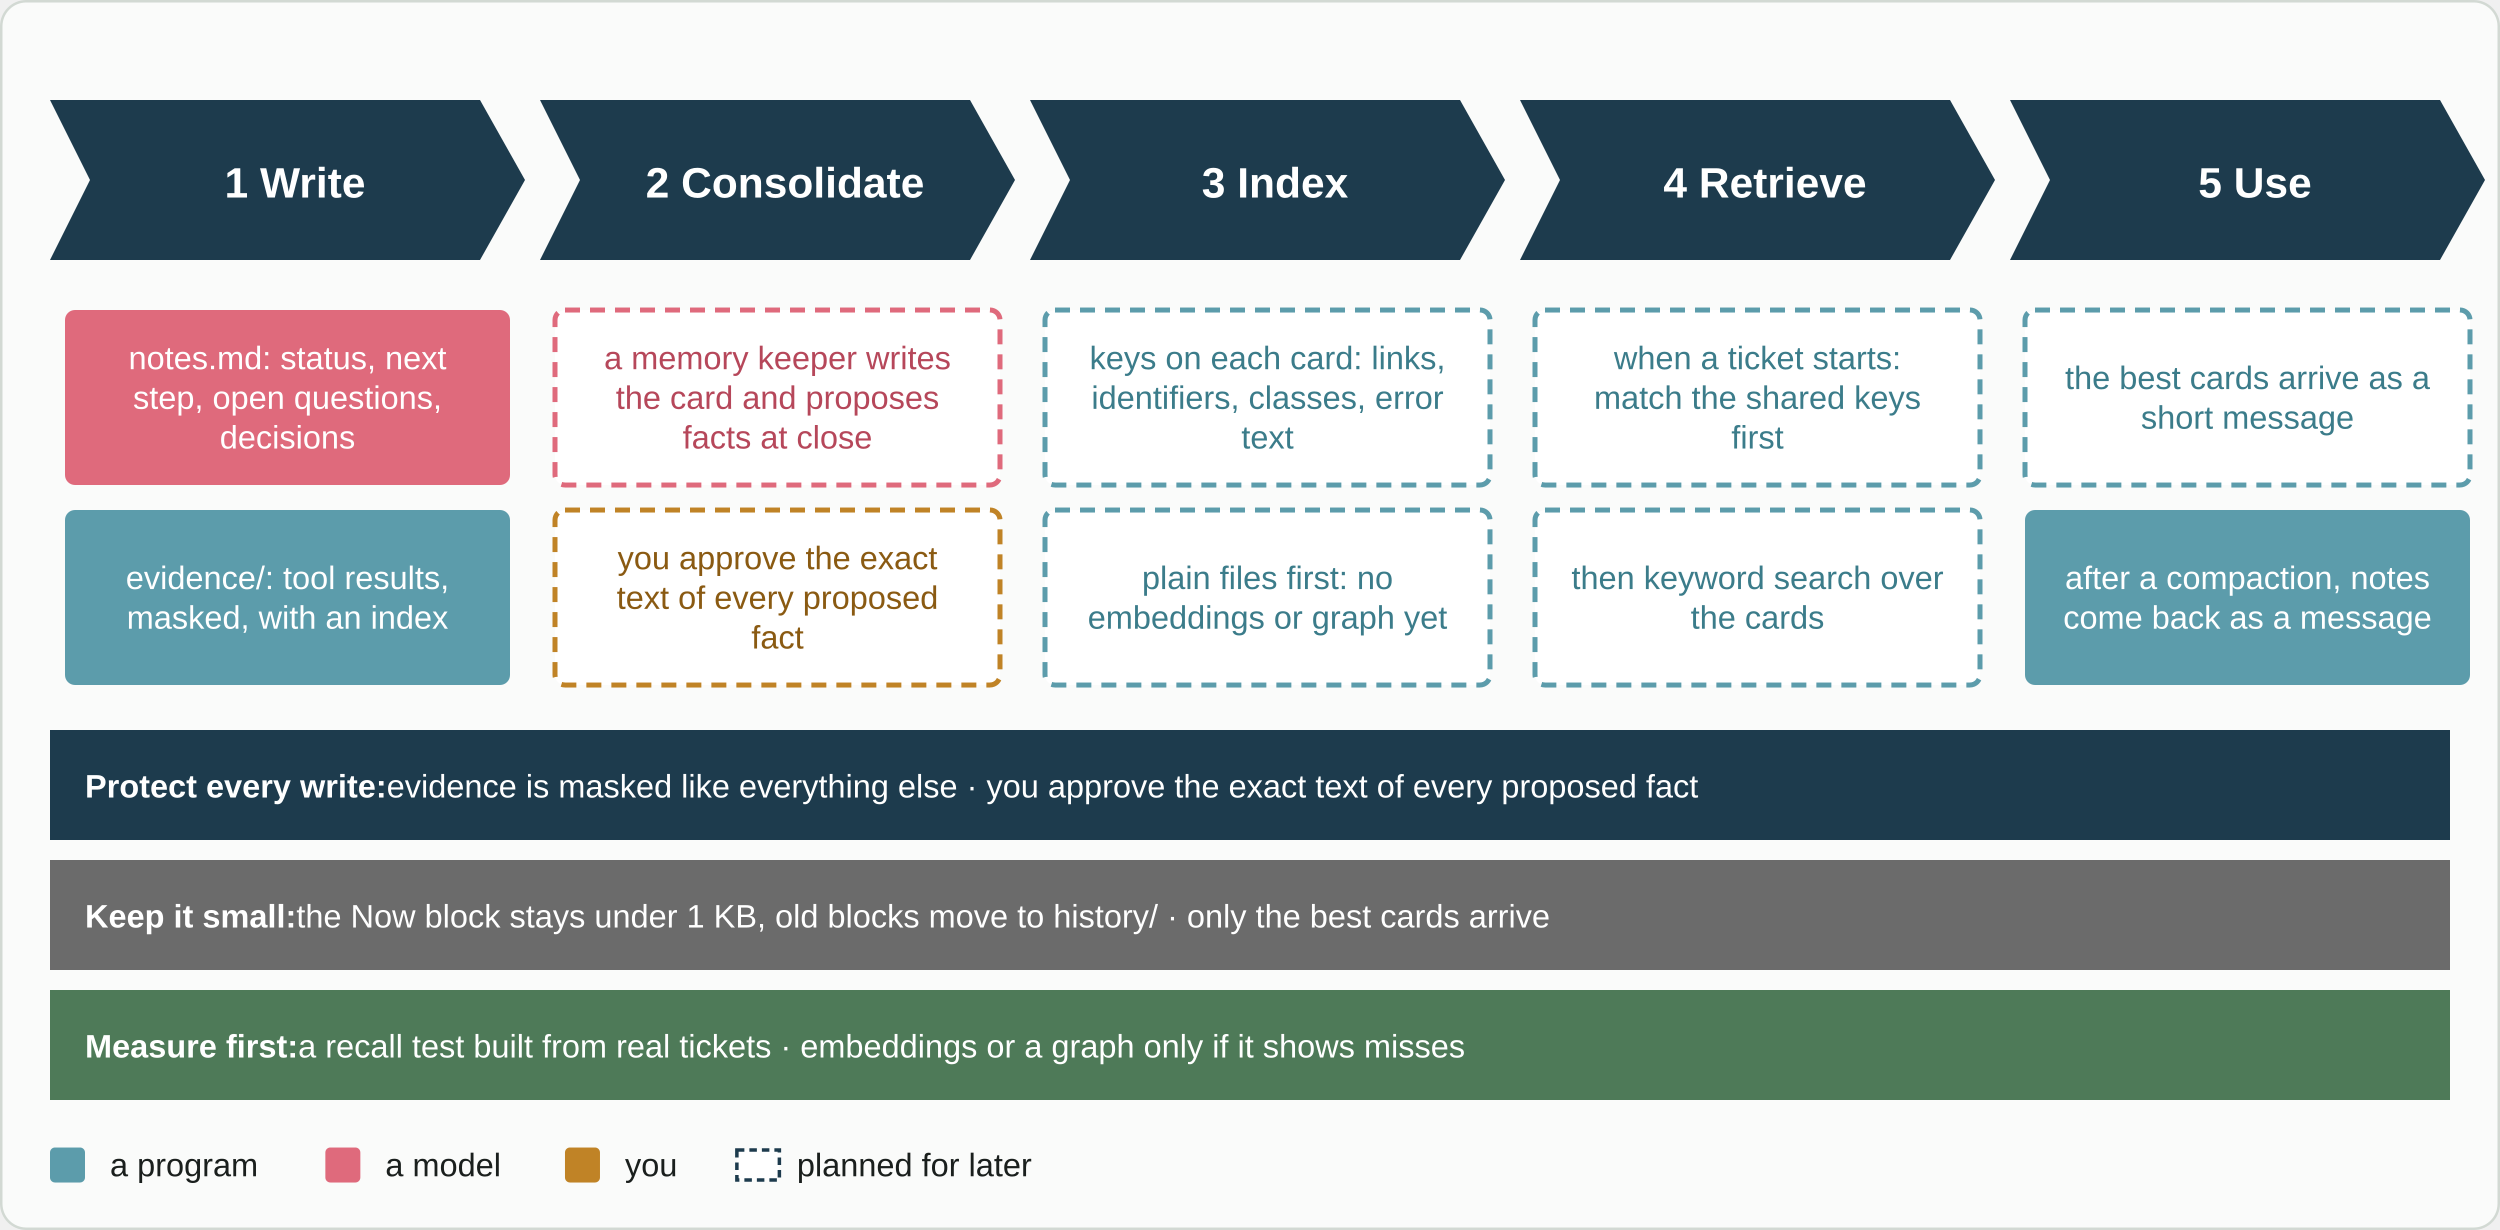
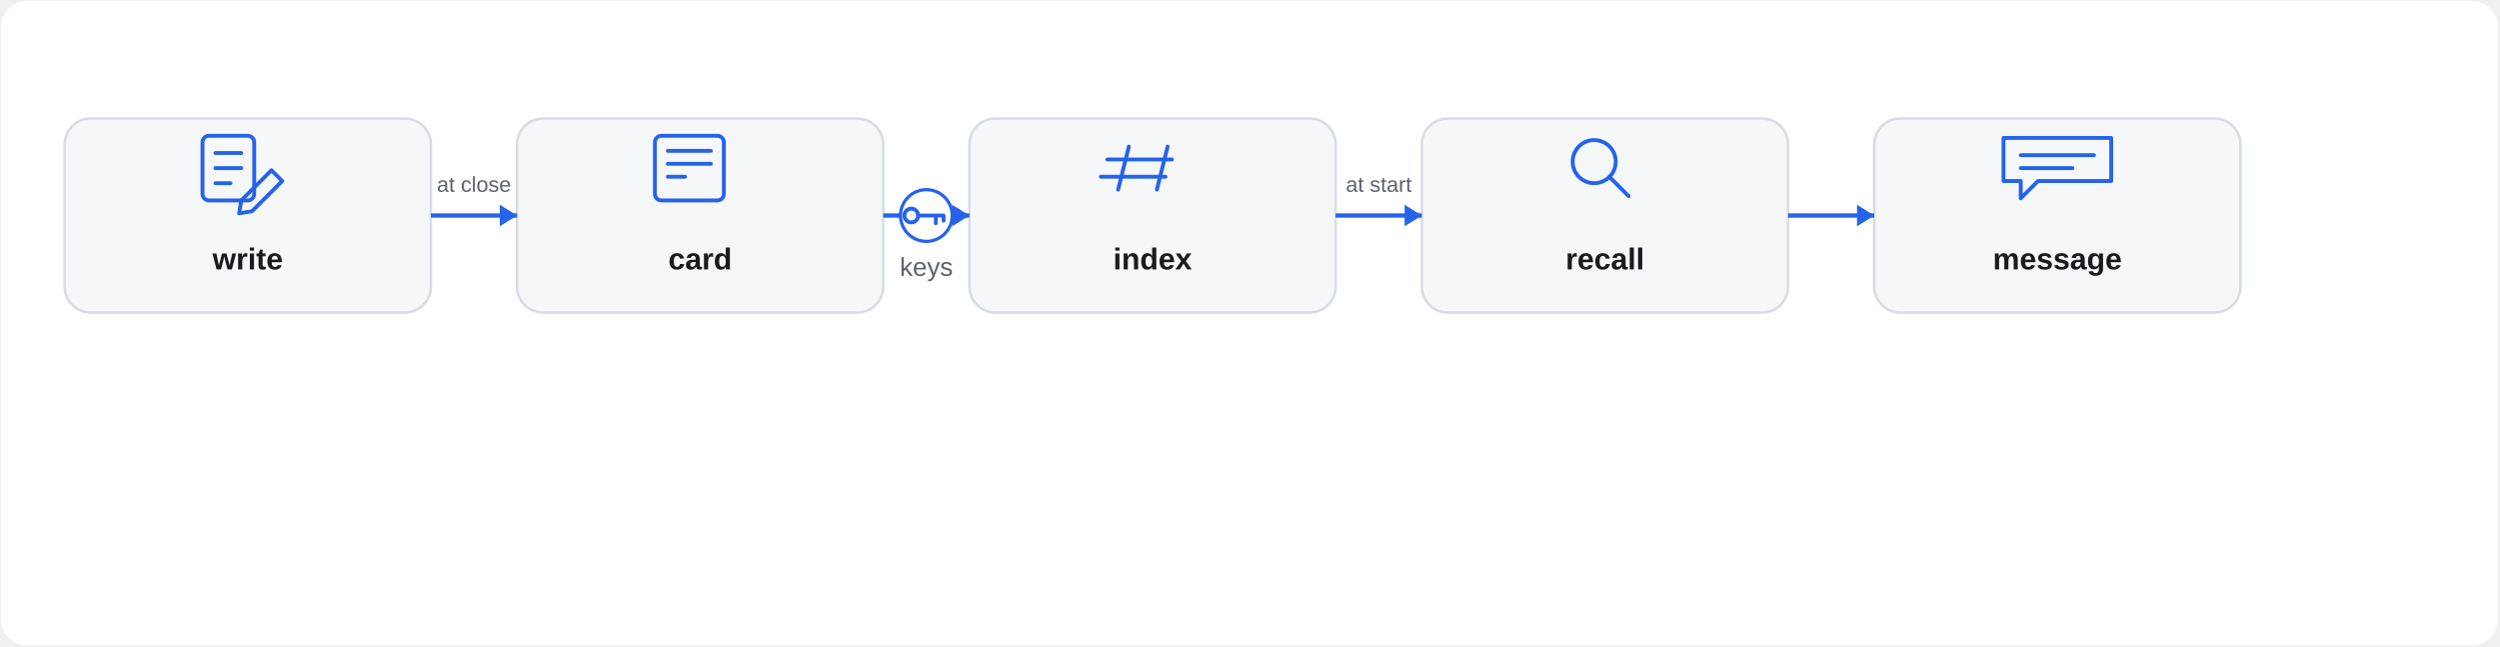
- <svg xmlns="http://www.w3.org/2000/svg" width="1000" height="492" viewBox="0 0 1000 492" role="img" aria-label="Jig's memory in five steps: write notes and evidence while working; consolidate at ticket close into a card and proposed facts that you approve; index the cards by shared keys; retrieve by keys, then keyword search; use the best cards as a short message. Bands below: protect every write, keep it small, and measure recall before adding embeddings or a graph." font-family="IBM Plex Sans, Segoe UI, Arial, sans-serif">
-   <rect x="0.5" y="0.5" width="999" height="491" rx="10" fill="#FAFBFA" stroke="#D2D9D3" />
-   <polygon points="20,40 192,40 210,72 192,104 20,104 36,72" fill="#1D3B4D" />
-   <text x="118" y="79" font-size="17" fill="#FFFFFF" font-weight="700" text-anchor="middle">1 Write</text>
-   <rect x="26" y="124" width="178" height="70" rx="4" fill="#DF6A7C" />
-   <text x="115" y="147.69" font-size="13" fill="#FFFFFF" text-anchor="middle">notes.md: status, next</text>
-   <text x="115" y="163.55" font-size="13" fill="#FFFFFF" text-anchor="middle">step, open questions,</text>
-   <text x="115" y="179.41" font-size="13" fill="#FFFFFF" text-anchor="middle">decisions</text>
-   <rect x="26" y="204" width="178" height="70" rx="4" fill="#5C9CAB" />
-   <text x="115" y="235.62" font-size="13" fill="#FFFFFF" text-anchor="middle">evidence/: tool results,</text>
-   <text x="115" y="251.48" font-size="13" fill="#FFFFFF" text-anchor="middle">masked, with an index</text>
-   <polygon points="216,40 388,40 406,72 388,104 216,104 232,72" fill="#1D3B4D" />
-   <text x="314" y="79" font-size="17" fill="#FFFFFF" font-weight="700" text-anchor="middle">2 Consolidate</text>
-   <rect x="222" y="124" width="178" height="70" rx="4" fill="#FFFFFF" stroke="#DF6A7C" stroke-width="2" stroke-dasharray="6 4" />
-   <text x="311" y="147.69" font-size="13" fill="#B6475A" text-anchor="middle">a memory keeper writes</text>
-   <text x="311" y="163.55" font-size="13" fill="#B6475A" text-anchor="middle">the card and proposes</text>
-   <text x="311" y="179.41" font-size="13" fill="#B6475A" text-anchor="middle">facts at close</text>
-   <rect x="222" y="204" width="178" height="70" rx="4" fill="#FFFFFF" stroke="#C08326" stroke-width="2" stroke-dasharray="6 4" />
-   <text x="311" y="227.69" font-size="13" fill="#8A5A12" text-anchor="middle">you approve the exact</text>
-   <text x="311" y="243.55" font-size="13" fill="#8A5A12" text-anchor="middle">text of every proposed</text>
-   <text x="311" y="259.41" font-size="13" fill="#8A5A12" text-anchor="middle">fact</text>
-   <polygon points="412,40 584,40 602,72 584,104 412,104 428,72" fill="#1D3B4D" />
-   <text x="510" y="79" font-size="17" fill="#FFFFFF" font-weight="700" text-anchor="middle">3 Index</text>
-   <rect x="418" y="124" width="178" height="70" rx="4" fill="#FFFFFF" stroke="#5C9CAB" stroke-width="2" stroke-dasharray="6 4" />
-   <text x="507" y="147.69" font-size="13" fill="#3B7C8A" text-anchor="middle">keys on each card: links,</text>
-   <text x="507" y="163.55" font-size="13" fill="#3B7C8A" text-anchor="middle">identifiers, classes, error</text>
-   <text x="507" y="179.41" font-size="13" fill="#3B7C8A" text-anchor="middle">text</text>
-   <rect x="418" y="204" width="178" height="70" rx="4" fill="#FFFFFF" stroke="#5C9CAB" stroke-width="2" stroke-dasharray="6 4" />
-   <text x="507" y="235.62" font-size="13" fill="#3B7C8A" text-anchor="middle">plain files first: no</text>
-   <text x="507" y="251.48" font-size="13" fill="#3B7C8A" text-anchor="middle">embeddings or graph yet</text>
-   <polygon points="608,40 780,40 798,72 780,104 608,104 624,72" fill="#1D3B4D" />
-   <text x="706" y="79" font-size="17" fill="#FFFFFF" font-weight="700" text-anchor="middle">4 Retrieve</text>
-   <rect x="614" y="124" width="178" height="70" rx="4" fill="#FFFFFF" stroke="#5C9CAB" stroke-width="2" stroke-dasharray="6 4" />
-   <text x="703" y="147.69" font-size="13" fill="#3B7C8A" text-anchor="middle">when a ticket starts:</text>
-   <text x="703" y="163.55" font-size="13" fill="#3B7C8A" text-anchor="middle">match the shared keys</text>
-   <text x="703" y="179.41" font-size="13" fill="#3B7C8A" text-anchor="middle">first</text>
-   <rect x="614" y="204" width="178" height="70" rx="4" fill="#FFFFFF" stroke="#5C9CAB" stroke-width="2" stroke-dasharray="6 4" />
-   <text x="703" y="235.62" font-size="13" fill="#3B7C8A" text-anchor="middle">then keyword search over</text>
-   <text x="703" y="251.48" font-size="13" fill="#3B7C8A" text-anchor="middle">the cards</text>
-   <polygon points="804,40 976,40 994,72 976,104 804,104 820,72" fill="#1D3B4D" />
-   <text x="902" y="79" font-size="17" fill="#FFFFFF" font-weight="700" text-anchor="middle">5 Use</text>
-   <rect x="810" y="124" width="178" height="70" rx="4" fill="#FFFFFF" stroke="#5C9CAB" stroke-width="2" stroke-dasharray="6 4" />
-   <text x="899" y="155.62" font-size="13" fill="#3B7C8A" text-anchor="middle">the best cards arrive as a</text>
-   <text x="899" y="171.48" font-size="13" fill="#3B7C8A" text-anchor="middle">short message</text>
-   <rect x="810" y="204" width="178" height="70" rx="4" fill="#5C9CAB" />
-   <text x="899" y="235.62" font-size="13" fill="#FFFFFF" text-anchor="middle">after a compaction, notes</text>
-   <text x="899" y="251.48" font-size="13" fill="#FFFFFF" text-anchor="middle">come back as a message</text>
-   <rect x="20" y="292" width="960" height="44" fill="#1D3B4D" />
-   <text x="34" y="319" font-size="13" fill="#FFFFFF">
-     <tspan font-weight="700">Protect every write: </tspan>evidence is masked like everything else · you approve the exact text of every proposed fact</text>
-   <rect x="20" y="344" width="960" height="44" fill="#6B6B6B" />
-   <text x="34" y="371" font-size="13" fill="#FFFFFF">
-     <tspan font-weight="700">Keep it small: </tspan>the Now block stays under 1 KB, old blocks move to history/ · only the best cards arrive</text>
-   <rect x="20" y="396" width="960" height="44" fill="#4E7A58" />
-   <text x="34" y="423" font-size="13" fill="#FFFFFF">
-     <tspan font-weight="700">Measure first: </tspan>a recall test built from real tickets · embeddings or a graph only if it shows misses</text>
-   <rect x="20" y="459" width="14" height="14" rx="2" fill="#5C9CAB" />
-   <text x="44" y="470.5" font-size="13" fill="#1A1F1D">a program</text>
-   <rect x="130.14" y="459" width="14" height="14" rx="2" fill="#DF6A7C" />
-   <text x="154.14" y="470.5" font-size="13" fill="#1A1F1D">a model</text>
-   <rect x="225.99" y="459" width="14" height="14" rx="2" fill="#C08326" />
-   <text x="249.99" y="470.5" font-size="13" fill="#1A1F1D">you</text>
-   <rect x="294.75" y="460" width="17" height="12" fill="#FFFFFF" stroke="#1D3B4D" stroke-width="1.4" stroke-dasharray="3 2" />
-   <text x="318.75" y="470.5" font-size="13" fill="#1A1F1D">planned for later</text>
+ <svg xmlns="http://www.w3.org/2000/svg" width="1160" height="300" viewBox="0 0 1160 300" role="img" aria-label="Jig's memory in five steps: while a ticket is open the agent writes notes and evidence into the ticket's folder; at close it writes a card, and the plugin adds the card's shared keys to an index of past cards; when a later ticket starts, recall matches that ticket's keys and words against the cards and hands the best ones back as a short message. The rules that cross every step, protect every write, keep it small and measure recall first, are in jig-memory's README." font-family="IBM Plex Sans, Segoe UI, Arial, sans-serif">
+   <style>
+     .bg { fill: #ffffff; }
+     .node { fill: #f6f7f9; stroke: #d9dde3; stroke-width: 1.2; }
+     .marker-ring { fill: #ffffff; stroke: #2563eb; stroke-width: 1.5; }
+     .label { fill: #1a1b1e; font-size: 14px; font-weight: 700; }
+     .glyph { fill: #2563eb; font-size: 12px; font-weight: 700; }
+     .muted { fill: #5c626b; font-size: 12px; }
+     .edge { fill: #5c626b; font-size: 10px; }
+     .accent { fill: none; stroke: #2563eb; stroke-width: 1.8; stroke-linecap: round; stroke-linejoin: round; }
+     .dot { fill: #2563eb; }
+     .path { fill: none; stroke: #2563eb; stroke-width: 2; }
+     .arrowhead { fill: #2563eb; }
+     @media (prefers-color-scheme: dark) {
+       .bg { fill: #111113; }
+       .node { fill: #18181b; stroke: #2c2c31; }
+       .marker-ring { fill: #18181b; stroke: #7aa2f7; }
+       .label { fill: #e7e7ea; }
+       .glyph { fill: #7aa2f7; }
+       .muted { fill: #9a9aa2; }
+       .edge { fill: #9a9aa2; }
+       .accent { stroke: #7aa2f7; }
+       .dot { fill: #7aa2f7; }
+       .path { stroke: #7aa2f7; }
+       .arrowhead { fill: #7aa2f7; }
+     }
+   </style>
+   <rect class="bg" x="0.5" y="0.5" width="1159" height="299" rx="12" />
+   <rect class="node" x="30" y="55" width="170" height="90" rx="12" />
+   <rect class="accent" x="94" y="63" width="24" height="30" rx="3" />
+   <path class="accent" d="M100 71 H112 M100 78 H112 M100 85 H107" />
+   <path class="accent" d="M112 93 l14 -14 l5 5 l-14 14 l-6 1 z" />
+   <text class="label" x="115" y="125" text-anchor="middle">write</text>
+   <rect class="node" x="240" y="55" width="170" height="90" rx="12" />
+   <rect class="accent" x="304" y="63" width="32" height="30" rx="3" />
+   <path class="accent" d="M310 70 H330 M310 76 H330 M310 82 H318" />
+   <text class="label" x="325" y="125" text-anchor="middle">card</text>
+   <rect class="node" x="450" y="55" width="170" height="90" rx="12" />
+   <path class="accent" d="M524 68 l-5 20 M542 68 l-5 20 M514 74 h30 M511 82 h30" />
+   <text class="label" x="535" y="125" text-anchor="middle">index</text>
+   <rect class="node" x="660" y="55" width="170" height="90" rx="12" />
+   <circle class="accent" cx="740" cy="75" r="10" />
+   <path class="accent" d="M747 82 l9 9" />
+   <text class="label" x="745" y="125" text-anchor="middle">recall</text>
+   <rect class="node" x="870" y="55" width="170" height="90" rx="12" />
+   <path class="accent" d="M930 64 H980 V84 H946 l-8 8 v-8 h-8 z" />
+   <path class="accent" d="M938 72 H972 M938 78 H962" />
+   <text class="label" x="955" y="125" text-anchor="middle">message</text>
+   <path class="path" d="M200 100 H240" />
+   <path id="memsteps55-arrow-card" class="arrowhead" d="M232 95 L240 100 L232 105 z" />
+   <path class="path" d="M410 100 H450" />
+   <path id="memsteps55-arrow-index" class="arrowhead" d="M442 95 L450 100 L442 105 z" />
+   <path class="path" d="M620 100 H660" />
+   <path id="memsteps55-arrow-recall" class="arrowhead" d="M652 95 L660 100 L652 105 z" />
+   <path class="path" d="M830 100 H870" />
+   <path id="memsteps55-arrow-message" class="arrowhead" d="M862 95 L870 100 L862 105 z" />
+   <text class="edge" x="220" y="89" text-anchor="middle">at close</text>
+   <text class="edge" x="640" y="89" text-anchor="middle">at start</text>
+   <circle class="marker-ring" cx="430" cy="100" r="12" />
+   <circle class="accent" cx="423" cy="100" r="3.2" />
+   <path class="accent" d="M426.2 100 H438 M434.4 100 v3.6 M438 100 v2.4" />
+   <text class="muted" x="430" y="128" text-anchor="middle">keys</text>
</svg>
